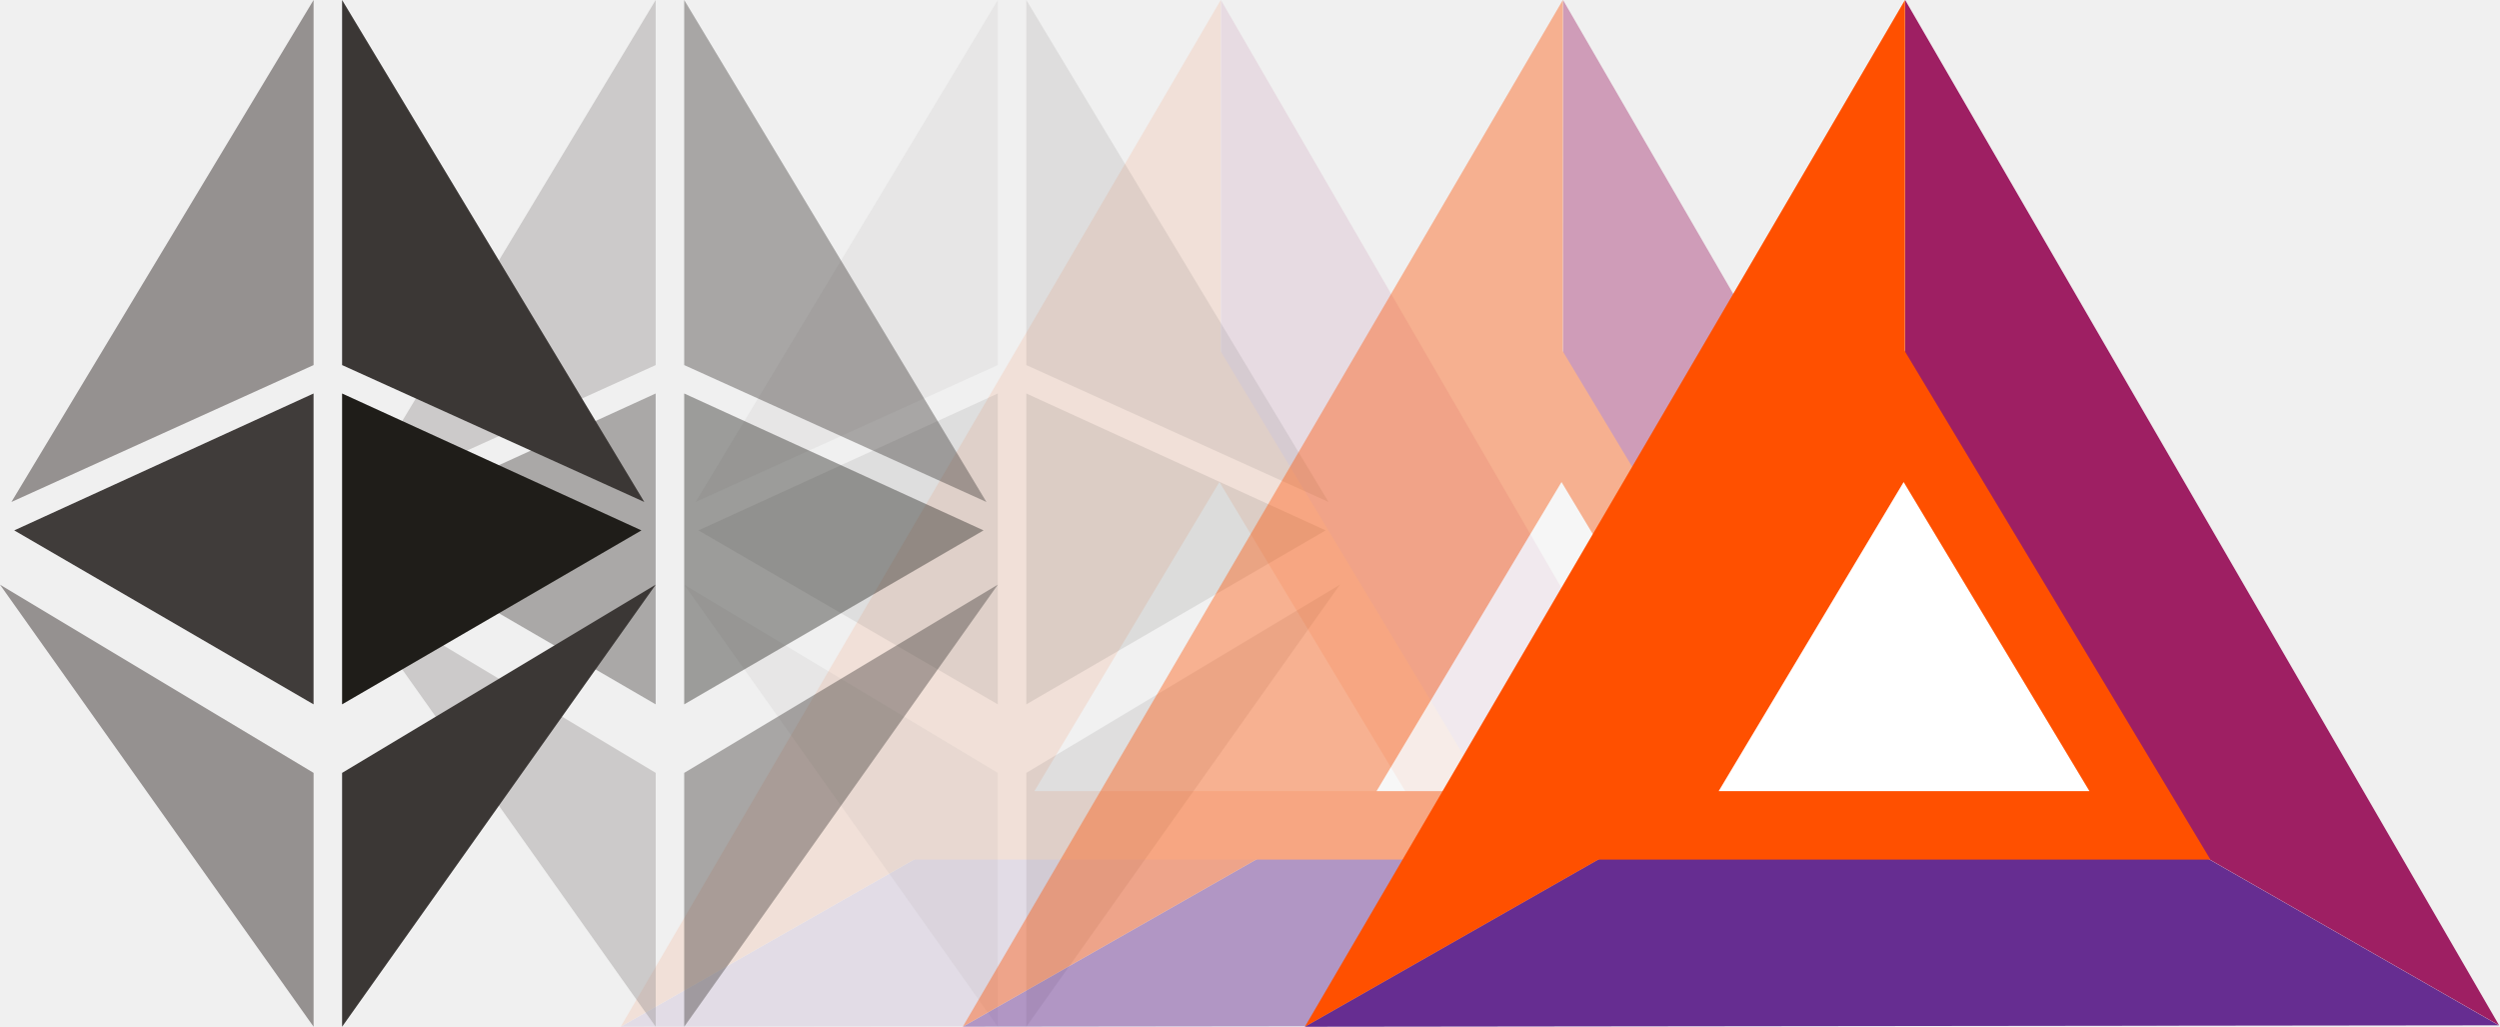
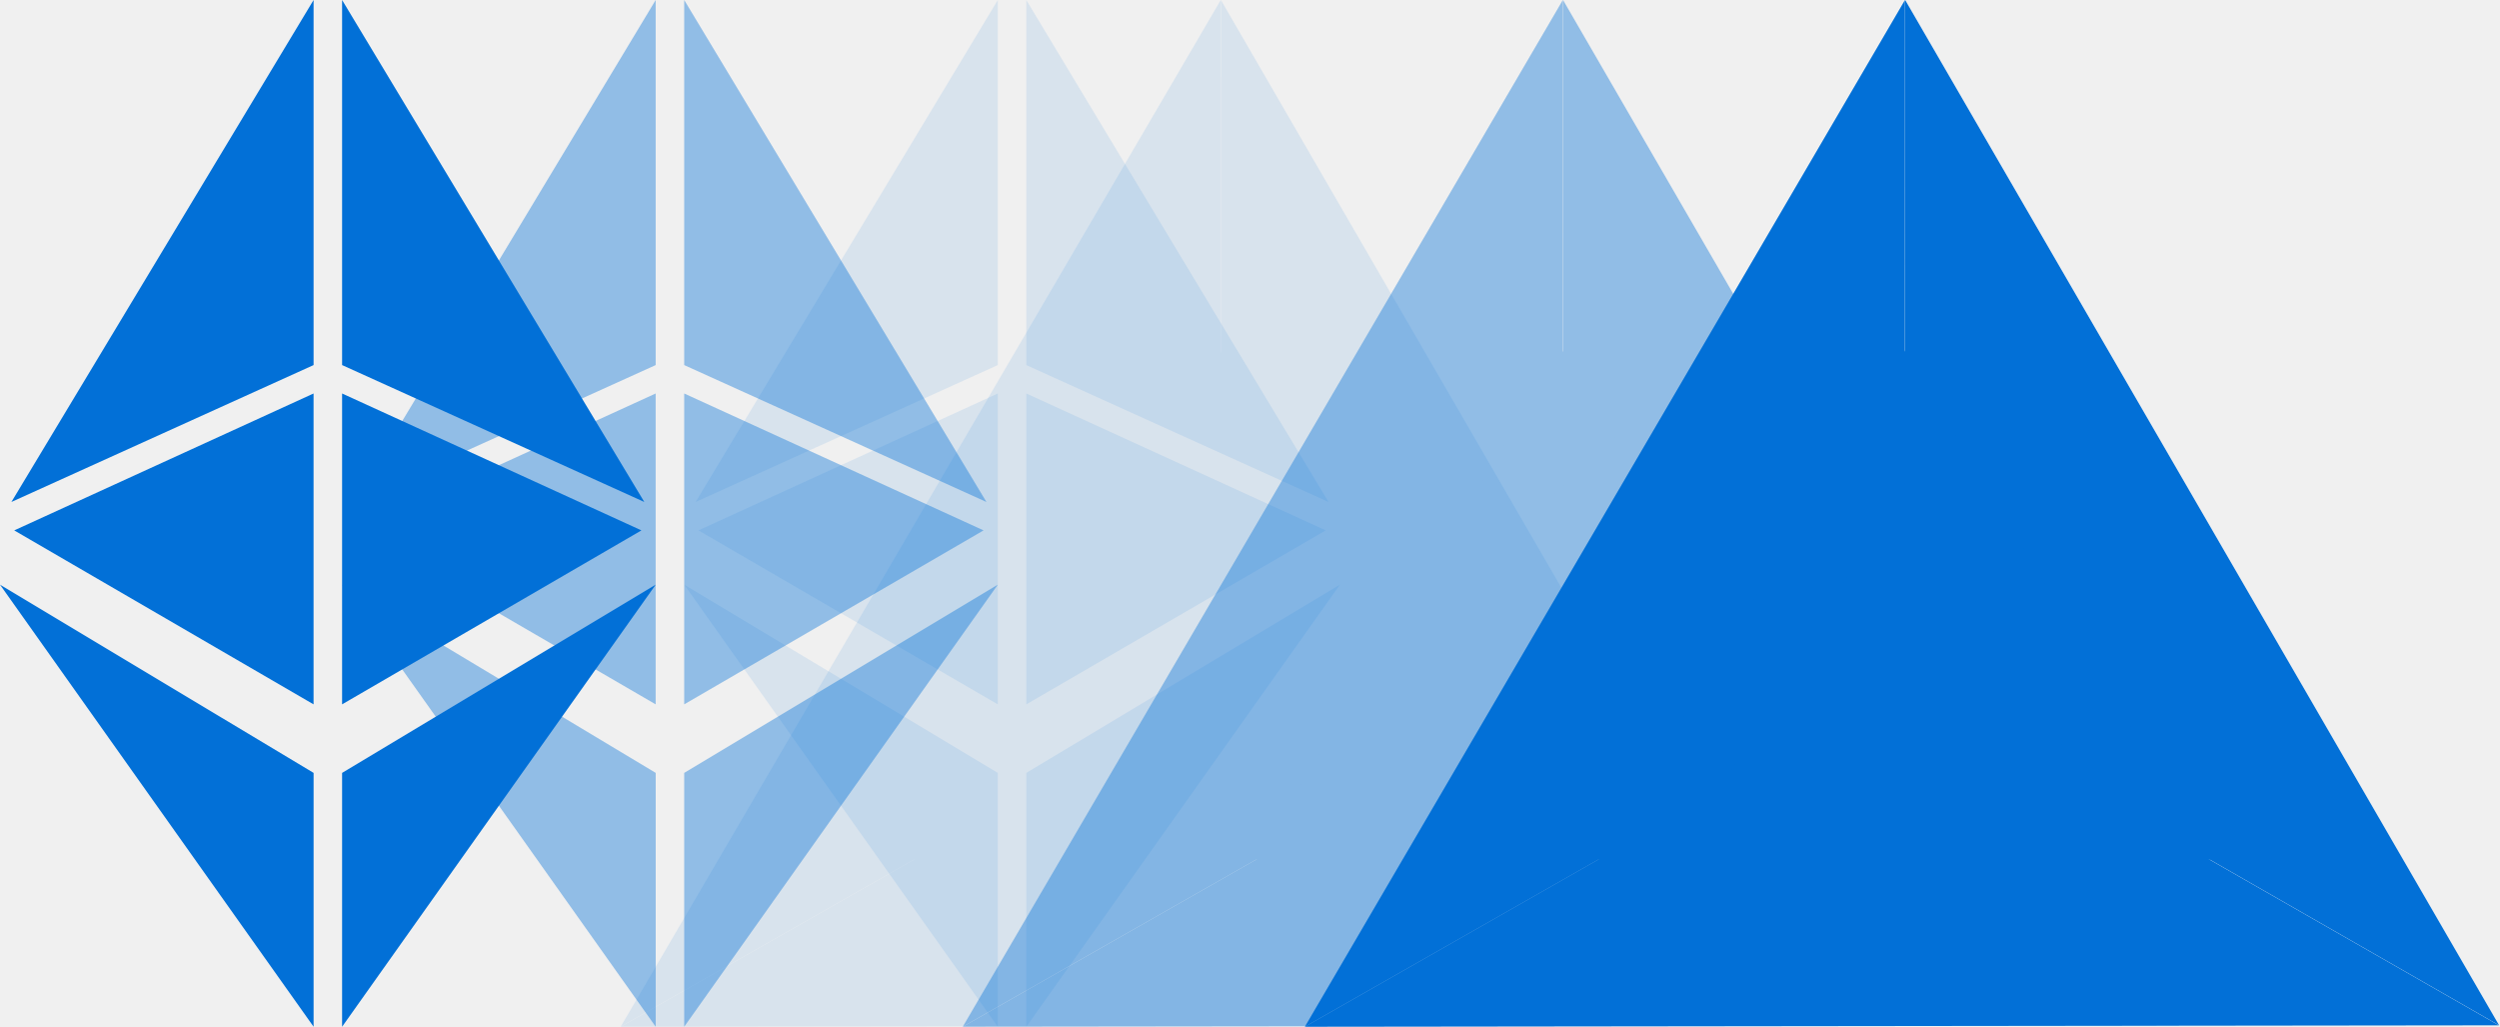
<svg xmlns="http://www.w3.org/2000/svg" width="73.047" height="30" viewBox="0 0 73.047 30">
  <defs>
    <style>
      .cls-1 {
        opacity: 0.1;
      }

      .cls-2 {
-         fill: #662d91;
+         fill: #0270D7;
      }

      .cls-3 {
-         fill: #9e1f63;
+         fill: #0270D7;
      }

      .cls-4 {
-         fill: #ff5000;
+         fill: #0270D7;
      }

      .cls-5 {
-         fill: #fff;
-         stroke: #ff5000;
+         fill: #0270D7;
+         stroke: #0270D7;
        stroke-miterlimit: 10;
        stroke-width: 2px;
      }

      .cls-6 {
-         fill: #3b3735;
+         fill: #0270D7;
      }

      .cls-7 {
-         fill: #1f1d19;
+         fill: #0270D7;
      }

      .cls-8 {
-         fill: #959190;
+         fill: #0270D7;
      }

      .cls-9 {
-         fill: #403c3a;
+         fill: #0270D7;
      }

      .cls-10 {
        opacity: 0.4;
      }
    </style>
  </defs>
  <g id="Group_19011" data-name="Group 19011" transform="translate(-10499.579 6143)">
    <g id="Group_19010" data-name="Group 19010" class="cls-1" transform="translate(10442.655 -6216.115)">
      <g id="BAT" transform="translate(75.066 73.115)">
        <path id="Path_7575" data-name="Path 7575" class="cls-2" d="M34.9,1156.725l-17.368-9.945L0,1156.766Z" transform="translate(0 -1126.766)" />
        <path id="Path_7576" data-name="Path 7576" class="cls-3" d="M1004.8,0l-.006,20.014,17.368,9.945Z" transform="translate(-987.254)" />
        <path id="Path_7577" data-name="Path 7577" class="cls-4" d="M0,30l17.536-9.986L17.541,0Z" />
        <path id="Path_7578" data-name="Path 7578" class="cls-5" d="M599.07,695.67l-7.17,11.976h14.372Z" transform="translate(-581.57 -683.529)" />
      </g>
    </g>
    <g id="ETH" class="cls-1" transform="translate(19148.594 4287.992)">
      <path id="Path_2995" data-name="Path 2995" class="cls-6" d="M155.4,41.8v7.417L164.567,36.3Z" transform="translate(-8774.415 -10450.209)" />
      <path id="Path_2996" data-name="Path 2996" class="cls-6" d="M164.234,30.467,155.4,15.8V26.467Z" transform="translate(-8774.415 -10446.792)" />
      <path id="Path_2997" data-name="Path 2997" class="cls-7" d="M155.4,29.6v9.083l8.75-5.083Z" transform="translate(-8774.415 -10449.095)" />
      <path id="Path_2998" data-name="Path 2998" class="cls-8" d="M143.8,30.467,152.633,15.8V26.467Z" transform="translate(-8772.481 -10446.792)" />
      <path id="Path_2999" data-name="Path 2999" class="cls-9" d="M152.65,29.6v9.083L143.9,33.6Z" transform="translate(-8772.499 -10449.095)" />
      <path id="Path_3000" data-name="Path 3000" class="cls-8" d="M152.567,41.8v7.417L143.4,36.3Z" transform="translate(-8772.415 -10450.209)" />
    </g>
    <g id="Group_19009" data-name="Group 19009" class="cls-10" transform="translate(10452.655 -6216.115)">
      <g id="BAT-2" data-name="BAT" transform="translate(75.066 73.115)">
        <path id="Path_7575-2" data-name="Path 7575" class="cls-2" d="M34.9,1156.725l-17.368-9.945L0,1156.766Z" transform="translate(0 -1126.766)" />
        <path id="Path_7576-2" data-name="Path 7576" class="cls-3" d="M1004.8,0l-.006,20.014,17.368,9.945Z" transform="translate(-987.254)" />
        <path id="Path_7577-2" data-name="Path 7577" class="cls-4" d="M0,30l17.536-9.986L17.541,0Z" />
        <path id="Path_7578-2" data-name="Path 7578" class="cls-5" d="M599.07,695.67l-7.17,11.976h14.372Z" transform="translate(-581.57 -683.529)" />
      </g>
    </g>
    <g id="ETH-2" data-name="ETH" class="cls-10" transform="translate(19138.594 4287.992)">
      <path id="Path_2995-2" data-name="Path 2995" class="cls-6" d="M155.4,41.8v7.417L164.567,36.3Z" transform="translate(-8774.415 -10450.209)" />
      <path id="Path_2996-2" data-name="Path 2996" class="cls-6" d="M164.234,30.467,155.4,15.8V26.467Z" transform="translate(-8774.415 -10446.792)" />
      <path id="Path_2997-2" data-name="Path 2997" class="cls-7" d="M155.4,29.6v9.083l8.75-5.083Z" transform="translate(-8774.415 -10449.095)" />
      <path id="Path_2998-2" data-name="Path 2998" class="cls-8" d="M143.8,30.467,152.633,15.8V26.467Z" transform="translate(-8772.481 -10446.792)" />
      <path id="Path_2999-2" data-name="Path 2999" class="cls-9" d="M152.65,29.6v9.083L143.9,33.6Z" transform="translate(-8772.499 -10449.095)" />
      <path id="Path_3000-2" data-name="Path 3000" class="cls-8" d="M152.567,41.8v7.417L143.4,36.3Z" transform="translate(-8772.415 -10450.209)" />
    </g>
    <g id="ETH-3" data-name="ETH" transform="translate(19128.594 4287.992)">
      <path id="Path_2995-3" data-name="Path 2995" class="cls-6" d="M155.4,41.8v7.417L164.567,36.3Z" transform="translate(-8774.415 -10450.209)" />
      <path id="Path_2996-3" data-name="Path 2996" class="cls-6" d="M164.234,30.467,155.4,15.8V26.467Z" transform="translate(-8774.415 -10446.792)" />
      <path id="Path_2997-3" data-name="Path 2997" class="cls-7" d="M155.4,29.6v9.083l8.75-5.083Z" transform="translate(-8774.415 -10449.095)" />
      <path id="Path_2998-3" data-name="Path 2998" class="cls-8" d="M143.8,30.467,152.633,15.8V26.467Z" transform="translate(-8772.481 -10446.792)" />
      <path id="Path_2999-3" data-name="Path 2999" class="cls-9" d="M152.65,29.6v9.083L143.9,33.6Z" transform="translate(-8772.499 -10449.095)" />
      <path id="Path_3000-3" data-name="Path 3000" class="cls-8" d="M152.567,41.8v7.417L143.4,36.3Z" transform="translate(-8772.415 -10450.209)" />
    </g>
    <g id="Group_17780" data-name="Group 17780" transform="translate(10462.655 -6216.115)">
      <g id="BAT-3" data-name="BAT" transform="translate(75.066 73.115)">
        <path id="Path_7575-3" data-name="Path 7575" class="cls-2" d="M34.9,1156.725l-17.368-9.945L0,1156.766Z" transform="translate(0 -1126.766)" />
        <path id="Path_7576-3" data-name="Path 7576" class="cls-3" d="M1004.8,0l-.006,20.014,17.368,9.945Z" transform="translate(-987.254)" />
        <path id="Path_7577-3" data-name="Path 7577" class="cls-4" d="M0,30l17.536-9.986L17.541,0Z" />
        <path id="Path_7578-3" data-name="Path 7578" class="cls-5" d="M599.07,695.67l-7.17,11.976h14.372Z" transform="translate(-581.57 -683.529)" />
      </g>
    </g>
  </g>
</svg>
